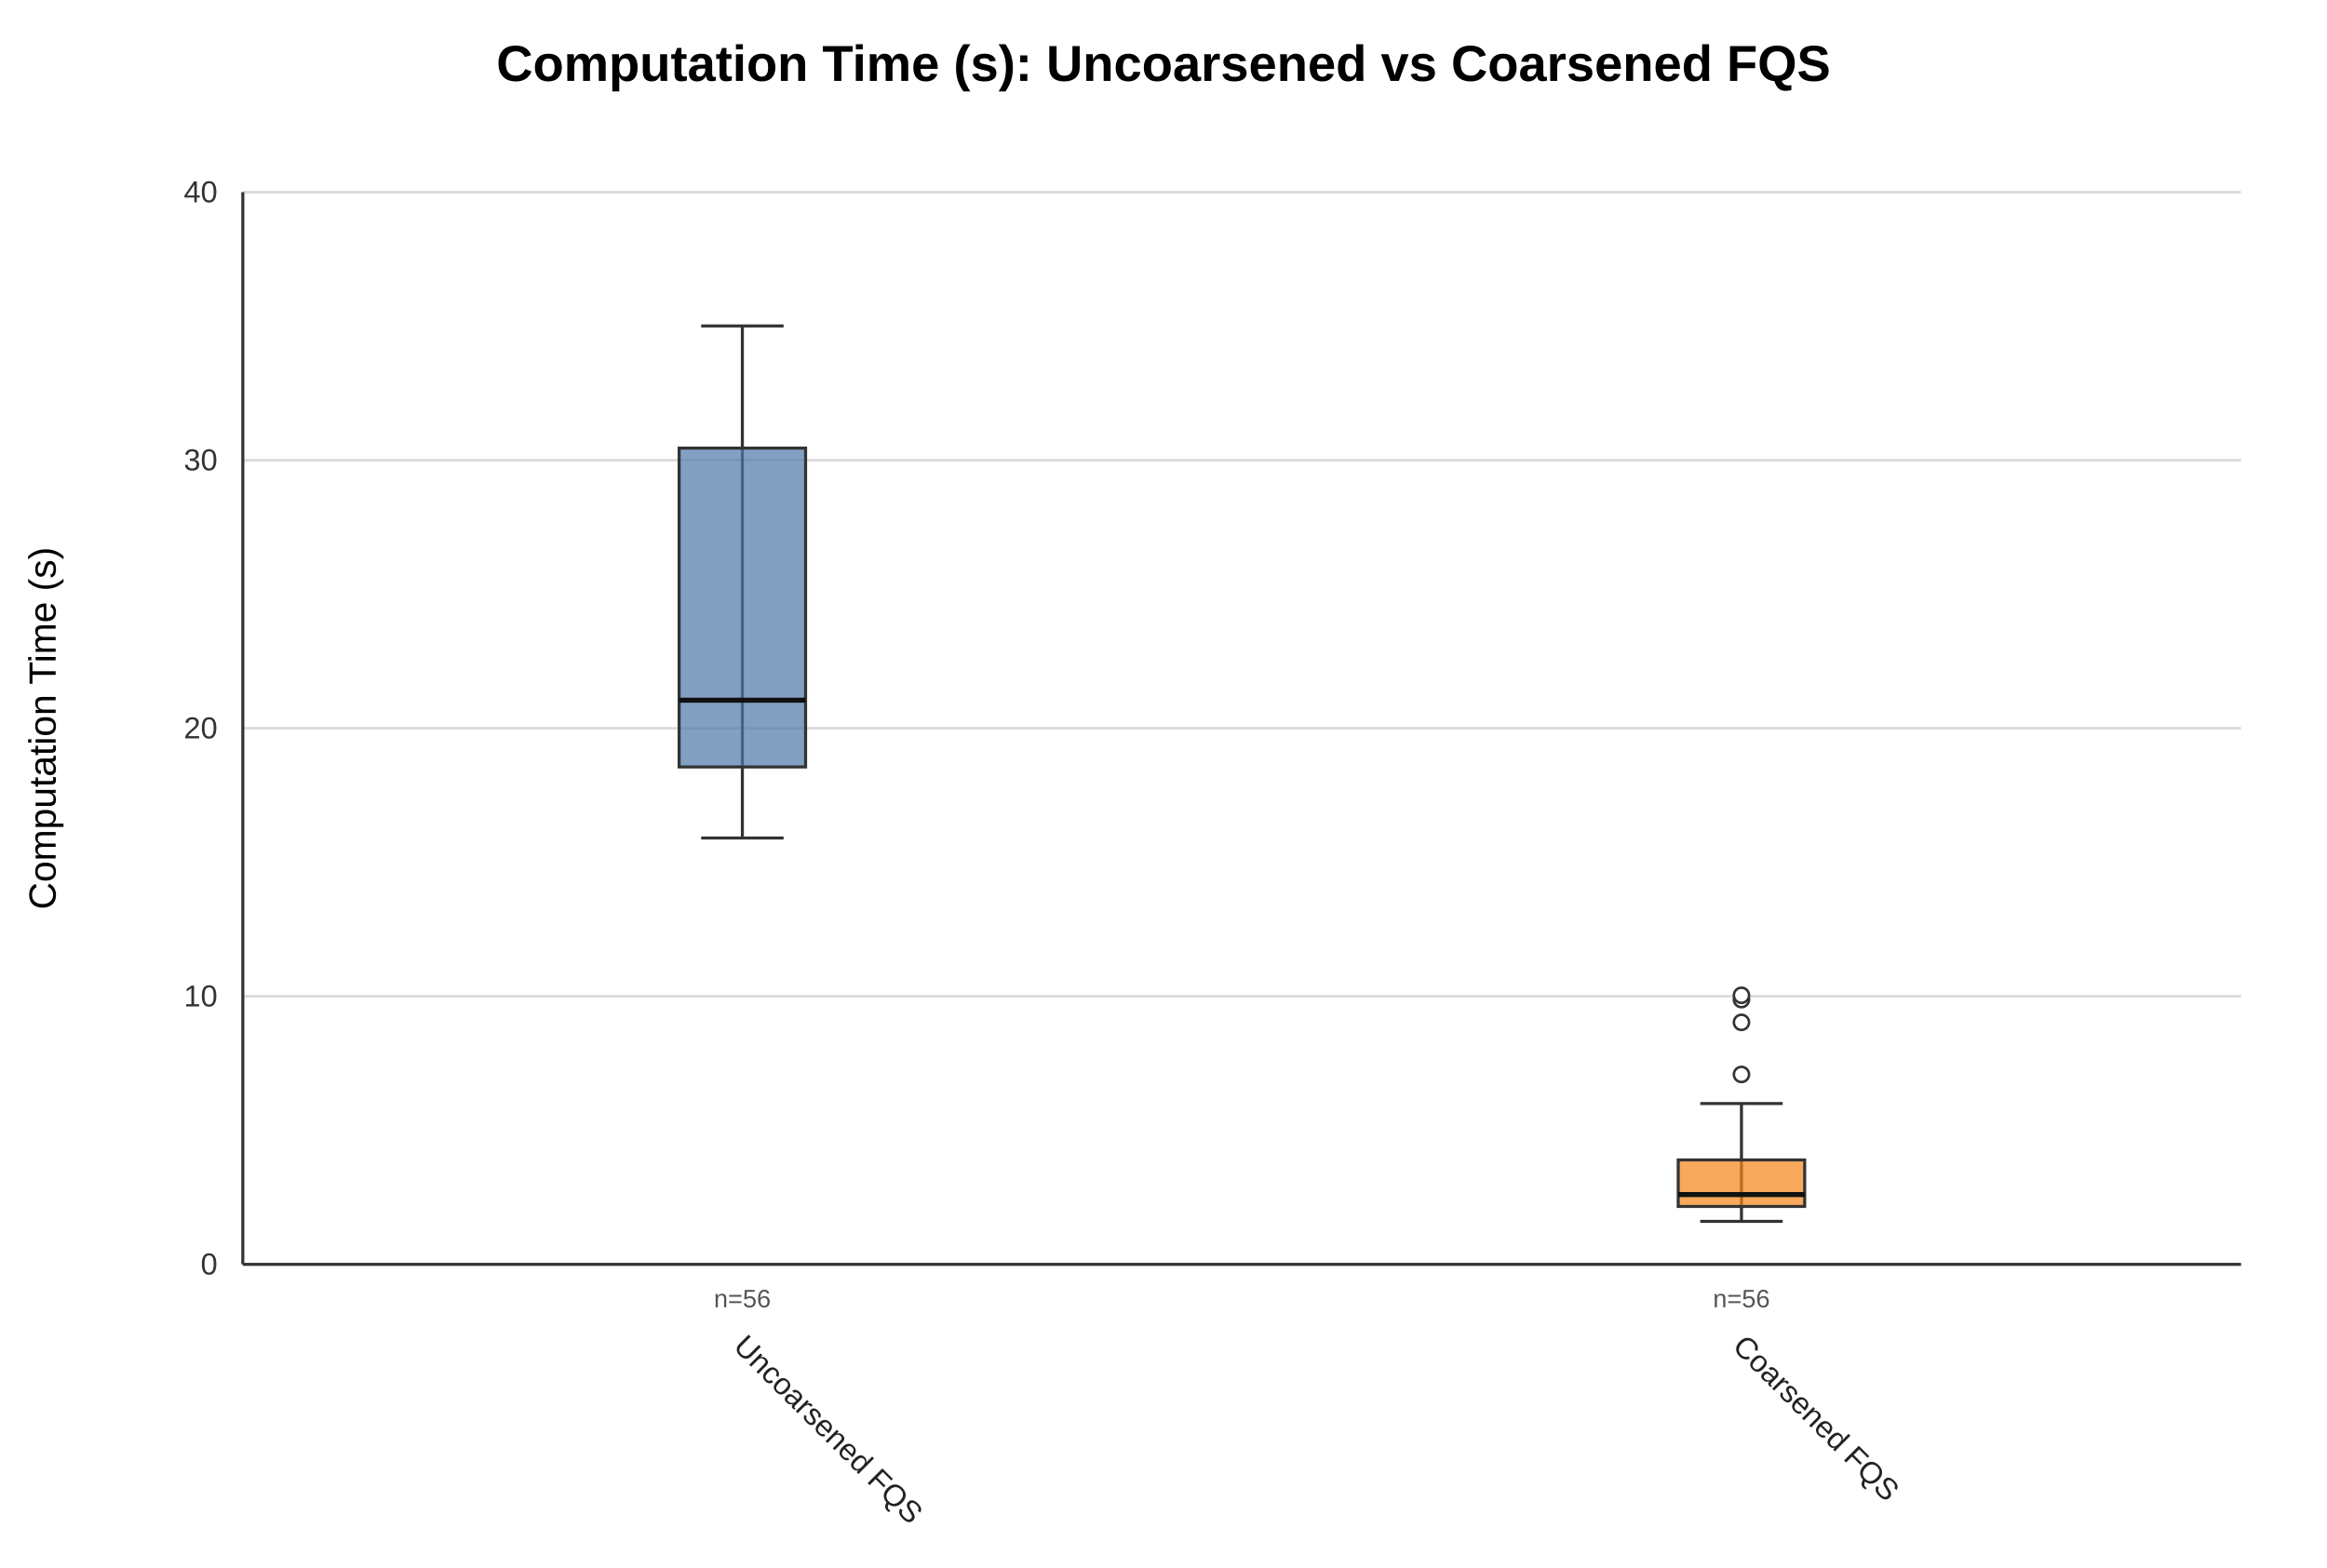
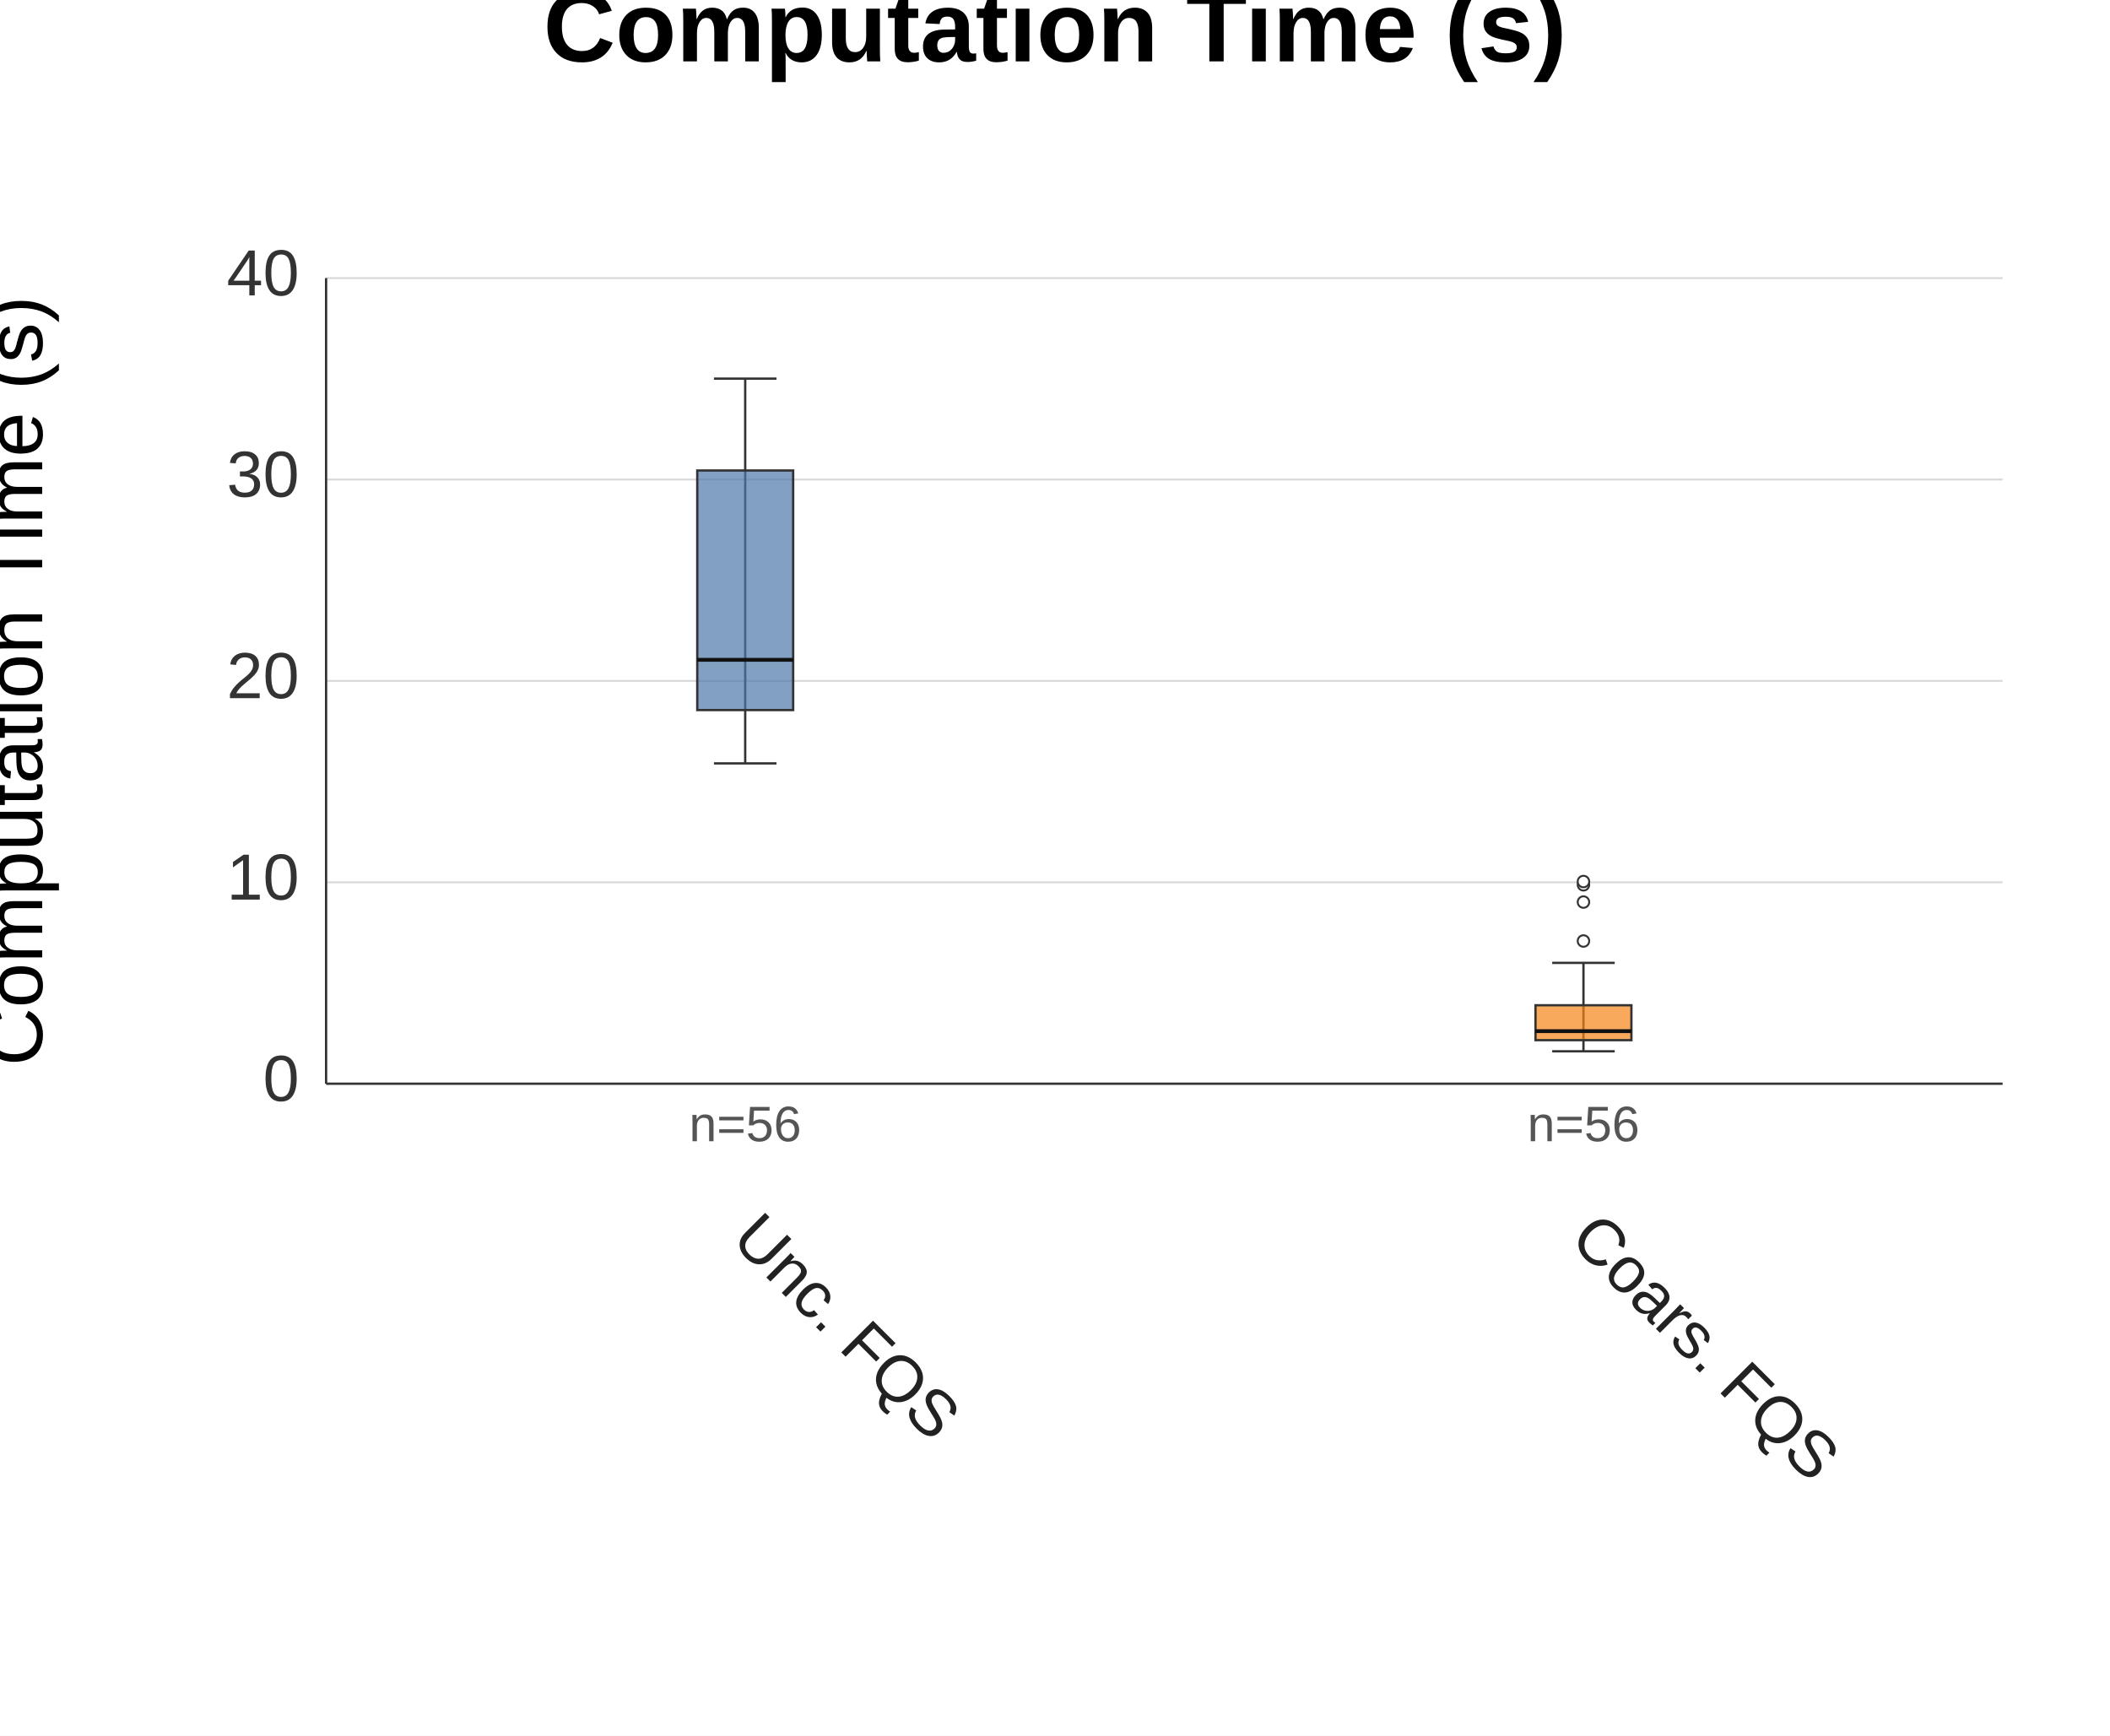
- <svg xmlns="http://www.w3.org/2000/svg" width="920" height="620" viewBox="0 0 920 620">
-   <rect x="0" y="0" width="920" height="620" fill="#ffffff" />
-   <text x="460.0" y="32" text-anchor="middle" font-family="Arial, sans-serif" font-size="20" font-weight="700">Computation Time (s): Uncoarsened vs Coarsened FQS</text>
-   <text transform="translate(22 288.0) rotate(-90)" text-anchor="middle" font-family="Arial, sans-serif" font-size="15">Computation Time (s)</text>
-   <line x1="96" y1="500.0" x2="886" y2="500.0" stroke="#d9d9d9" stroke-width="1" />
-   <text x="86" y="504.0" text-anchor="end" font-family="Arial, sans-serif" font-size="12" fill="#333333">0</text>
-   <line x1="96" y1="394.0" x2="886" y2="394.0" stroke="#d9d9d9" stroke-width="1" />
-   <text x="86" y="398.0" text-anchor="end" font-family="Arial, sans-serif" font-size="12" fill="#333333">10</text>
-   <line x1="96" y1="288.0" x2="886" y2="288.0" stroke="#d9d9d9" stroke-width="1" />
-   <text x="86" y="292.0" text-anchor="end" font-family="Arial, sans-serif" font-size="12" fill="#333333">20</text>
-   <line x1="96" y1="182.0" x2="886" y2="182.0" stroke="#d9d9d9" stroke-width="1" />
-   <text x="86" y="186.0" text-anchor="end" font-family="Arial, sans-serif" font-size="12" fill="#333333">30</text>
-   <line x1="96" y1="76.0" x2="886" y2="76.0" stroke="#d9d9d9" stroke-width="1" />
-   <text x="86" y="80.0" text-anchor="end" font-family="Arial, sans-serif" font-size="12" fill="#333333">40</text>
-   <line x1="96" y1="76" x2="96" y2="500" stroke="#333333" stroke-width="1.2" />
-   <line x1="96" y1="500" x2="886" y2="500" stroke="#333333" stroke-width="1.2" />
-   <line x1="293.5" y1="128.9" x2="293.5" y2="331.4" stroke="#333333" stroke-width="1.2" />
-   <line x1="277.2" y1="128.9" x2="309.8" y2="128.9" stroke="#333333" stroke-width="1.2" />
-   <line x1="277.2" y1="331.4" x2="309.8" y2="331.4" stroke="#333333" stroke-width="1.2" />
-   <rect x="268.5" y="177.2" width="50.0" height="126.1" fill="#4C78A8" fill-opacity="0.70" stroke="#333333" stroke-width="1.2" />
-   <line x1="268.5" y1="276.9" x2="318.5" y2="276.9" stroke="#111111" stroke-width="2" />
-   <text x="293.5" y="517" text-anchor="middle" font-family="Arial, sans-serif" font-size="10" fill="#555555">n=56</text>
-   <text transform="translate(289.5 533) rotate(45)" text-anchor="start" font-family="Arial, sans-serif" font-size="12" fill="#222222">Uncoarsened FQS</text>
-   <line x1="688.5" y1="436.4" x2="688.5" y2="483.0" stroke="#333333" stroke-width="1.2" />
-   <line x1="672.2" y1="436.4" x2="704.8" y2="436.4" stroke="#333333" stroke-width="1.2" />
-   <line x1="672.2" y1="483.0" x2="704.8" y2="483.0" stroke="#333333" stroke-width="1.2" />
-   <rect x="663.5" y="458.7" width="50.0" height="18.4" fill="#F58518" fill-opacity="0.70" stroke="#333333" stroke-width="1.2" />
-   <line x1="663.5" y1="472.4" x2="713.5" y2="472.4" stroke="#111111" stroke-width="2" />
-   <circle cx="688.5" cy="424.9" r="3" fill="#ffffff" stroke="#333333" stroke-width="1" />
-   <circle cx="688.5" cy="404.3" r="3" fill="#ffffff" stroke="#333333" stroke-width="1" />
-   <circle cx="688.5" cy="395.3" r="3" fill="#ffffff" stroke="#333333" stroke-width="1" />
-   <circle cx="688.5" cy="393.6" r="3" fill="#ffffff" stroke="#333333" stroke-width="1" />
-   <text x="688.5" y="517" text-anchor="middle" font-family="Arial, sans-serif" font-size="10" fill="#555555">n=56</text>
-   <text transform="translate(684.5 533) rotate(45)" text-anchor="start" font-family="Arial, sans-serif" font-size="12" fill="#222222">Coarsened FQS</text>
+ <svg xmlns="http://www.w3.org/2000/svg" width="1100" height="905" viewBox="0 0 1100 905">
+   <rect x="0" y="0" width="1100" height="905" fill="#ffffff" />
+   <text x="550.0" y="32" text-anchor="middle" font-family="Arial, sans-serif" font-size="52" font-weight="700">Computation Time (s)</text>
+   <text transform="translate(22 355.0) rotate(-90)" text-anchor="middle" font-family="Arial, sans-serif" font-size="42">Computation Time (s)</text>
+   <line x1="170" y1="565.0" x2="1044" y2="565.0" stroke="#d9d9d9" stroke-width="1" />
+   <text x="156" y="574.0" text-anchor="end" font-family="Arial, sans-serif" font-size="34" fill="#333333">0</text>
+   <line x1="170" y1="460.0" x2="1044" y2="460.0" stroke="#d9d9d9" stroke-width="1" />
+   <text x="156" y="469.0" text-anchor="end" font-family="Arial, sans-serif" font-size="34" fill="#333333">10</text>
+   <line x1="170" y1="355.0" x2="1044" y2="355.0" stroke="#d9d9d9" stroke-width="1" />
+   <text x="156" y="364.0" text-anchor="end" font-family="Arial, sans-serif" font-size="34" fill="#333333">20</text>
+   <line x1="170" y1="250.0" x2="1044" y2="250.0" stroke="#d9d9d9" stroke-width="1" />
+   <text x="156" y="259.0" text-anchor="end" font-family="Arial, sans-serif" font-size="34" fill="#333333">30</text>
+   <line x1="170" y1="145.0" x2="1044" y2="145.0" stroke="#d9d9d9" stroke-width="1" />
+   <text x="156" y="154.0" text-anchor="end" font-family="Arial, sans-serif" font-size="34" fill="#333333">40</text>
+   <line x1="170" y1="145" x2="170" y2="565" stroke="#333333" stroke-width="1.2" />
+   <line x1="170" y1="565" x2="1044" y2="565" stroke="#333333" stroke-width="1.2" />
+   <line x1="388.5" y1="197.4" x2="388.5" y2="398.0" stroke="#333333" stroke-width="1.2" />
+   <line x1="372.2" y1="197.4" x2="404.8" y2="197.4" stroke="#333333" stroke-width="1.2" />
+   <line x1="372.2" y1="398.0" x2="404.8" y2="398.0" stroke="#333333" stroke-width="1.2" />
+   <rect x="363.5" y="245.3" width="50.0" height="124.9" fill="#4C78A8" fill-opacity="0.70" stroke="#333333" stroke-width="1.2" />
+   <line x1="363.5" y1="344.0" x2="413.5" y2="344.0" stroke="#111111" stroke-width="2" />
+   <text x="388.5" y="595" text-anchor="middle" font-family="Arial, sans-serif" font-size="26" fill="#555555">n=56</text>
+   <text transform="translate(380.5 647) rotate(45)" text-anchor="start" font-family="Arial, sans-serif" font-size="34" fill="#222222">Unc. FQS</text>
+   <line x1="825.5" y1="502.0" x2="825.5" y2="548.1" stroke="#333333" stroke-width="1.2" />
+   <line x1="809.2" y1="502.0" x2="841.8" y2="502.0" stroke="#333333" stroke-width="1.2" />
+   <line x1="809.2" y1="548.1" x2="841.8" y2="548.1" stroke="#333333" stroke-width="1.2" />
+   <rect x="800.5" y="524.1" width="50.0" height="18.2" fill="#F58518" fill-opacity="0.70" stroke="#333333" stroke-width="1.2" />
+   <line x1="800.5" y1="537.6" x2="850.5" y2="537.6" stroke="#111111" stroke-width="2" />
+   <circle cx="825.5" cy="490.6" r="3" fill="#ffffff" stroke="#333333" stroke-width="1" />
+   <circle cx="825.5" cy="470.3" r="3" fill="#ffffff" stroke="#333333" stroke-width="1" />
+   <circle cx="825.5" cy="461.3" r="3" fill="#ffffff" stroke="#333333" stroke-width="1" />
+   <circle cx="825.5" cy="459.6" r="3" fill="#ffffff" stroke="#333333" stroke-width="1" />
+   <text x="825.5" y="595" text-anchor="middle" font-family="Arial, sans-serif" font-size="26" fill="#555555">n=56</text>
+   <text transform="translate(817.5 647) rotate(45)" text-anchor="start" font-family="Arial, sans-serif" font-size="34" fill="#222222">Coars. FQS</text>
</svg>
